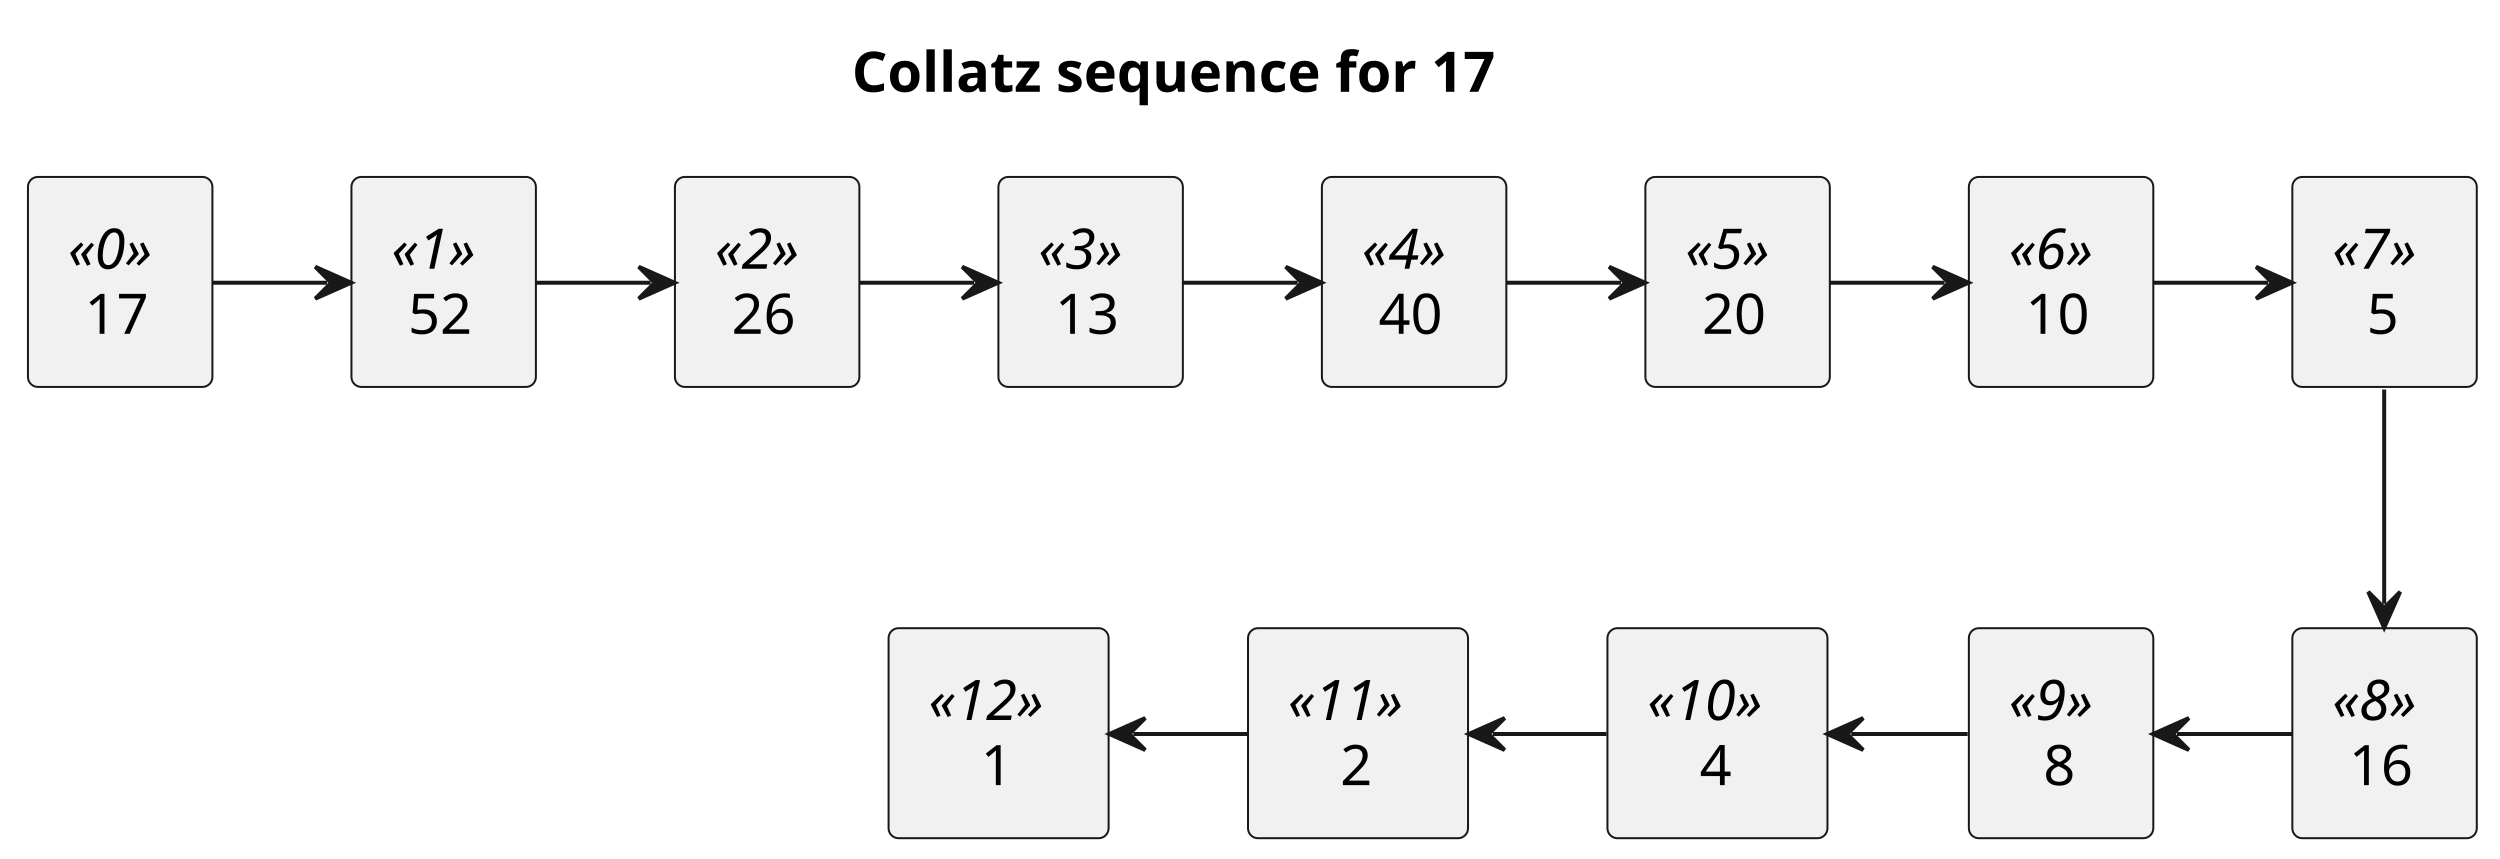
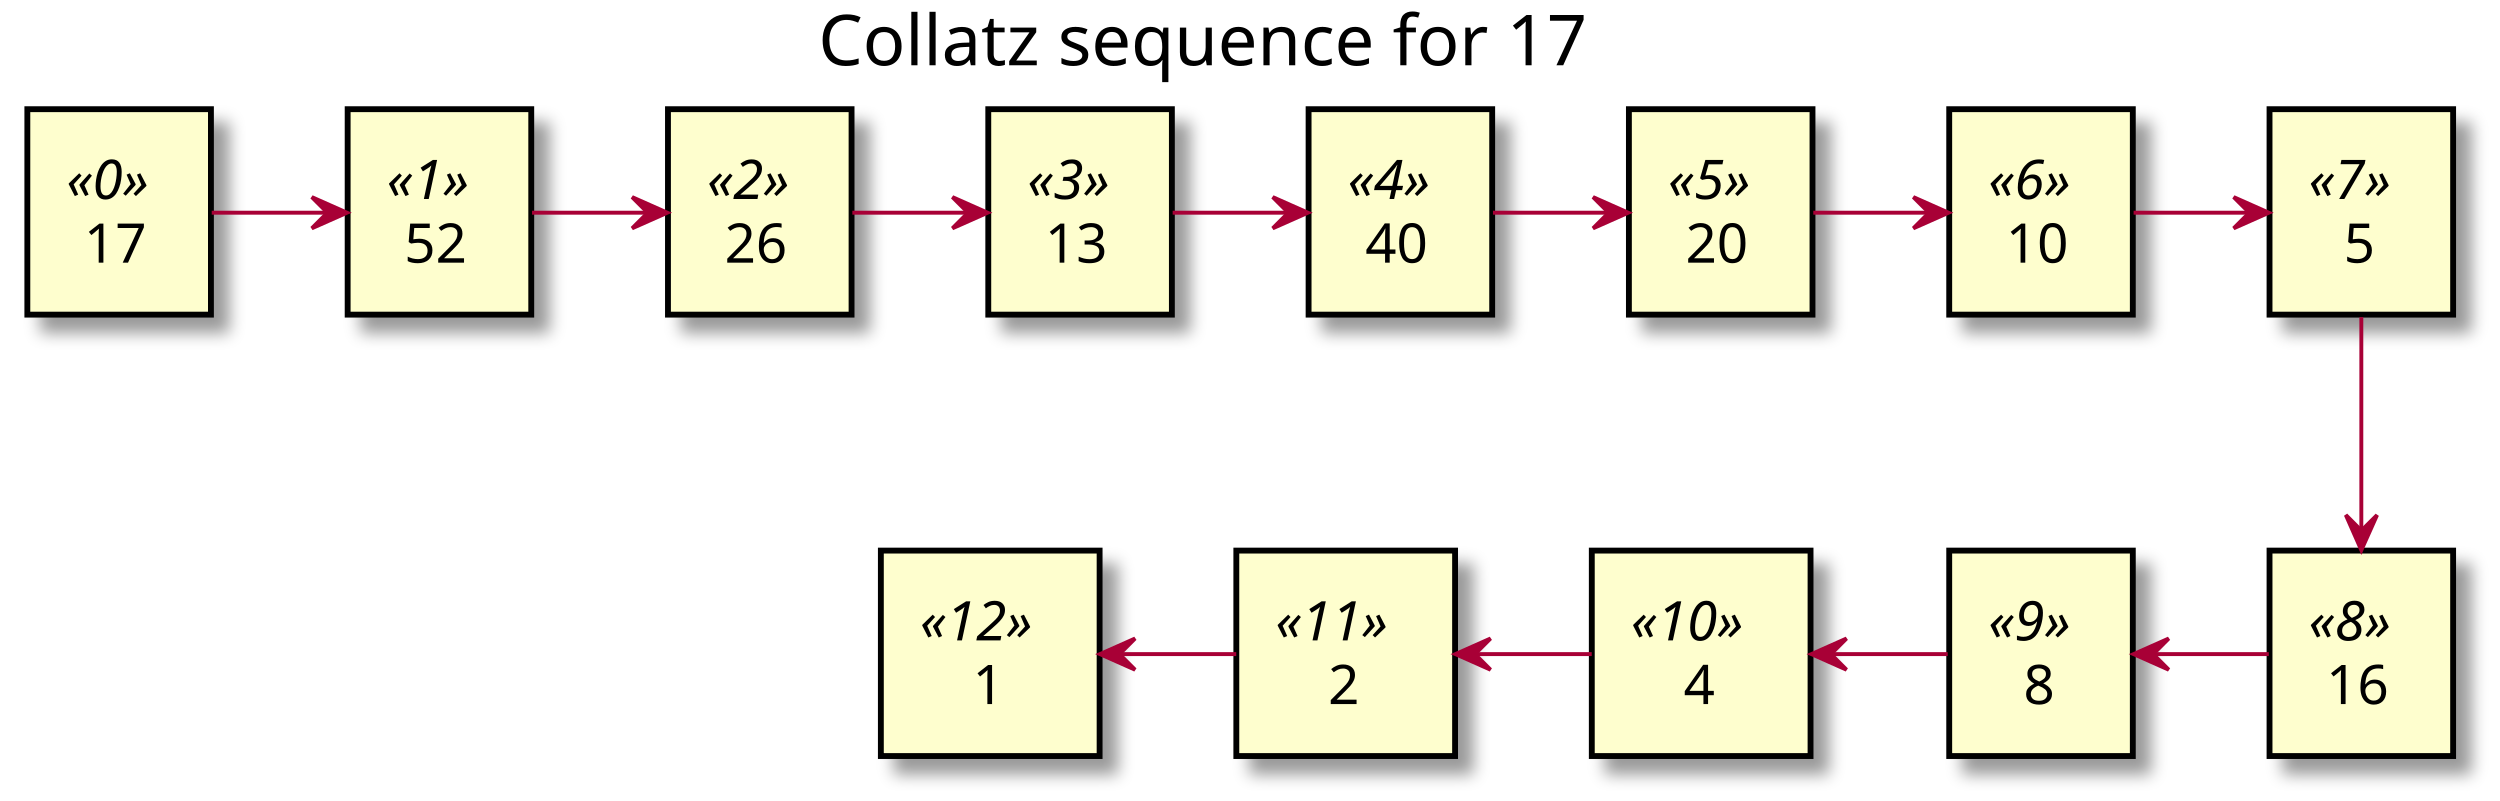
- <svg xmlns="http://www.w3.org/2000/svg" contentStyleType="text/css" height="215px" preserveAspectRatio="none" style="width:626px;height:215px;background:#FFFFFF;" version="1.1" viewBox="0 0 626 215" width="626px" zoomAndPan="magnify">
-   <defs />
+ <svg xmlns="http://www.w3.org/2000/svg" contentScriptType="application/ecmascript" contentStyleType="text/css" height="205px" preserveAspectRatio="none" style="width:640px;height:205px;background:#FFFFFF;" version="1.1" viewBox="0 0 640 205" width="640px" zoomAndPan="magnify">
+   <defs>
+     <filter height="300%" id="fkxlsqg061v2a" width="300%" x="-1" y="-1">
+       <feGaussianBlur result="blurOut" stdDeviation="2.0" />
+       <feColorMatrix in="blurOut" result="blurOut2" type="matrix" values="0 0 0 0 0 0 0 0 0 0 0 0 0 0 0 0 0 0 .4 0" />
+       <feOffset dx="4.0" dy="4.0" in="blurOut2" result="blurOut3" />
+       <feBlend in="SourceGraphic" in2="blurOut3" mode="normal" />
+     </filter>
+   </defs>
  <g>
-     <text fill="#000000" font-family="sans-serif" font-size="14" font-weight="bold" lengthAdjust="spacing" textLength="185.568" x="213.31" y="22.995">Collatz sequence for 17</text>
-     <g id="elem_17">
-       <rect fill="#F1F1F1" height="52.594" rx="2.5" ry="2.5" style="stroke:#181818;stroke-width:0.5;" width="46.188" x="7" y="44.297" />
-       <text fill="#000000" font-family="sans-serif" font-size="14" font-style="italic" lengthAdjust="spacing" textLength="26.189" x="17" y="67.292">«0»</text>
-       <text fill="#000000" font-family="sans-serif" font-size="14" lengthAdjust="spacing" textLength="17.814" x="21.187" y="83.589">17</text>
-     </g>
-     <g id="elem_52">
-       <rect fill="#F1F1F1" height="52.594" rx="2.5" ry="2.5" style="stroke:#181818;stroke-width:0.5;" width="46.188" x="88" y="44.297" />
-       <text fill="#000000" font-family="sans-serif" font-size="14" font-style="italic" lengthAdjust="spacing" textLength="26.189" x="98" y="67.292">«1»</text>
-       <text fill="#000000" font-family="sans-serif" font-size="14" lengthAdjust="spacing" textLength="17.814" x="102.187" y="83.589">52</text>
-     </g>
-     <g id="elem_26">
-       <rect fill="#F1F1F1" height="52.594" rx="2.5" ry="2.5" style="stroke:#181818;stroke-width:0.5;" width="46.188" x="169" y="44.297" />
-       <text fill="#000000" font-family="sans-serif" font-size="14" font-style="italic" lengthAdjust="spacing" textLength="26.189" x="179" y="67.292">«2»</text>
-       <text fill="#000000" font-family="sans-serif" font-size="14" lengthAdjust="spacing" textLength="17.814" x="183.187" y="83.589">26</text>
-     </g>
-     <g id="elem_13">
-       <rect fill="#F1F1F1" height="52.594" rx="2.5" ry="2.5" style="stroke:#181818;stroke-width:0.5;" width="46.188" x="250" y="44.297" />
-       <text fill="#000000" font-family="sans-serif" font-size="14" font-style="italic" lengthAdjust="spacing" textLength="26.189" x="260" y="67.292">«3»</text>
-       <text fill="#000000" font-family="sans-serif" font-size="14" lengthAdjust="spacing" textLength="17.814" x="264.187" y="83.589">13</text>
-     </g>
-     <g id="elem_40">
-       <rect fill="#F1F1F1" height="52.594" rx="2.5" ry="2.5" style="stroke:#181818;stroke-width:0.5;" width="46.188" x="331" y="44.297" />
-       <text fill="#000000" font-family="sans-serif" font-size="14" font-style="italic" lengthAdjust="spacing" textLength="26.189" x="341" y="67.292">«4»</text>
-       <text fill="#000000" font-family="sans-serif" font-size="14" lengthAdjust="spacing" textLength="17.814" x="345.187" y="83.589">40</text>
-     </g>
-     <g id="elem_20">
-       <rect fill="#F1F1F1" height="52.594" rx="2.5" ry="2.5" style="stroke:#181818;stroke-width:0.5;" width="46.188" x="412" y="44.297" />
-       <text fill="#000000" font-family="sans-serif" font-size="14" font-style="italic" lengthAdjust="spacing" textLength="26.189" x="422" y="67.292">«5»</text>
-       <text fill="#000000" font-family="sans-serif" font-size="14" lengthAdjust="spacing" textLength="17.814" x="426.187" y="83.589">20</text>
-     </g>
-     <g id="elem_10">
-       <rect fill="#F1F1F1" height="52.594" rx="2.5" ry="2.5" style="stroke:#181818;stroke-width:0.5;" width="46.188" x="493" y="44.297" />
-       <text fill="#000000" font-family="sans-serif" font-size="14" font-style="italic" lengthAdjust="spacing" textLength="26.189" x="503" y="67.292">«6»</text>
-       <text fill="#000000" font-family="sans-serif" font-size="14" lengthAdjust="spacing" textLength="17.814" x="507.187" y="83.589">10</text>
-     </g>
-     <g id="elem_5">
-       <rect fill="#F1F1F1" height="52.594" rx="2.5" ry="2.5" style="stroke:#181818;stroke-width:0.5;" width="46.188" x="574" y="44.297" />
-       <text fill="#000000" font-family="sans-serif" font-size="14" font-style="italic" lengthAdjust="spacing" textLength="26.189" x="584" y="67.292">«7»</text>
-       <text fill="#000000" font-family="sans-serif" font-size="14" lengthAdjust="spacing" textLength="8.907" x="592.641" y="83.589">5</text>
-     </g>
-     <g id="elem_16">
-       <rect fill="#F1F1F1" height="52.594" rx="2.5" ry="2.5" style="stroke:#181818;stroke-width:0.5;" width="46.188" x="574" y="157.297" />
-       <text fill="#000000" font-family="sans-serif" font-size="14" font-style="italic" lengthAdjust="spacing" textLength="26.189" x="584" y="180.292">«8»</text>
-       <text fill="#000000" font-family="sans-serif" font-size="14" lengthAdjust="spacing" textLength="17.814" x="588.187" y="196.589">16</text>
-     </g>
-     <g id="elem_8">
-       <rect fill="#F1F1F1" height="52.594" rx="2.5" ry="2.5" style="stroke:#181818;stroke-width:0.5;" width="46.188" x="493" y="157.297" />
-       <text fill="#000000" font-family="sans-serif" font-size="14" font-style="italic" lengthAdjust="spacing" textLength="26.189" x="503" y="180.292">«9»</text>
-       <text fill="#000000" font-family="sans-serif" font-size="14" lengthAdjust="spacing" textLength="8.907" x="511.641" y="196.589">8</text>
-     </g>
-     <g id="elem_4">
-       <rect fill="#F1F1F1" height="52.594" rx="2.5" ry="2.5" style="stroke:#181818;stroke-width:0.5;" width="55.096" x="402.5" y="157.297" />
-       <text fill="#000000" font-family="sans-serif" font-size="14" font-style="italic" lengthAdjust="spacing" textLength="35.096" x="412.5" y="180.292">«10»</text>
-       <text fill="#000000" font-family="sans-serif" font-size="14" lengthAdjust="spacing" textLength="8.907" x="425.594" y="196.589">4</text>
-     </g>
-     <g id="elem_2">
-       <rect fill="#F1F1F1" height="52.594" rx="2.5" ry="2.5" style="stroke:#181818;stroke-width:0.5;" width="55.096" x="312.5" y="157.297" />
-       <text fill="#000000" font-family="sans-serif" font-size="14" font-style="italic" lengthAdjust="spacing" textLength="35.096" x="322.5" y="180.292">«11»</text>
-       <text fill="#000000" font-family="sans-serif" font-size="14" lengthAdjust="spacing" textLength="8.907" x="335.594" y="196.589">2</text>
-     </g>
-     <g id="elem_1">
-       <rect fill="#F1F1F1" height="52.594" rx="2.5" ry="2.5" style="stroke:#181818;stroke-width:0.5;" width="55.096" x="222.5" y="157.297" />
-       <text fill="#000000" font-family="sans-serif" font-size="14" font-style="italic" lengthAdjust="spacing" textLength="35.096" x="232.5" y="180.292">«12»</text>
-       <text fill="#000000" font-family="sans-serif" font-size="14" lengthAdjust="spacing" textLength="8.907" x="245.594" y="196.589">1</text>
-     </g>
-     <g id="link_17_52">
-       <path d="M53.1,70.797 C64.71,70.797 70.32,70.797 81.93,70.797 " fill="none" id="17-to-52" style="stroke:#181818;stroke-width:1.0;" />
-       <polygon fill="#181818" points="87.93,70.797,78.93,66.797,82.93,70.797,78.93,74.797,87.93,70.797" style="stroke:#181818;stroke-width:1.0;" />
-     </g>
-     <g id="link_52_26">
-       <path d="M134.1,70.797 C145.71,70.797 151.32,70.797 162.93,70.797 " fill="none" id="52-to-26" style="stroke:#181818;stroke-width:1.0;" />
-       <polygon fill="#181818" points="168.93,70.797,159.93,66.797,163.93,70.797,159.93,74.797,168.93,70.797" style="stroke:#181818;stroke-width:1.0;" />
-     </g>
-     <g id="link_26_13">
-       <path d="M215.1,70.797 C226.71,70.797 232.32,70.797 243.93,70.797 " fill="none" id="26-to-13" style="stroke:#181818;stroke-width:1.0;" />
-       <polygon fill="#181818" points="249.93,70.797,240.93,66.797,244.93,70.797,240.93,74.797,249.93,70.797" style="stroke:#181818;stroke-width:1.0;" />
-     </g>
-     <g id="link_13_40">
-       <path d="M296.1,70.797 C307.71,70.797 313.32,70.797 324.93,70.797 " fill="none" id="13-to-40" style="stroke:#181818;stroke-width:1.0;" />
-       <polygon fill="#181818" points="330.93,70.797,321.93,66.797,325.93,70.797,321.93,74.797,330.93,70.797" style="stroke:#181818;stroke-width:1.0;" />
-     </g>
-     <g id="link_40_20">
-       <path d="M377.1,70.797 C388.71,70.797 394.32,70.797 405.93,70.797 " fill="none" id="40-to-20" style="stroke:#181818;stroke-width:1.0;" />
-       <polygon fill="#181818" points="411.93,70.797,402.93,66.797,406.93,70.797,402.93,74.797,411.93,70.797" style="stroke:#181818;stroke-width:1.0;" />
-     </g>
-     <g id="link_20_10">
-       <path d="M458.1,70.797 C469.71,70.797 475.32,70.797 486.93,70.797 " fill="none" id="20-to-10" style="stroke:#181818;stroke-width:1.0;" />
-       <polygon fill="#181818" points="492.93,70.797,483.93,66.797,487.93,70.797,483.93,74.797,492.93,70.797" style="stroke:#181818;stroke-width:1.0;" />
-     </g>
-     <g id="link_10_5">
-       <path d="M539.1,70.797 C550.71,70.797 556.32,70.797 567.93,70.797 " fill="none" id="10-to-5" style="stroke:#181818;stroke-width:1.0;" />
-       <polygon fill="#181818" points="573.93,70.797,564.93,66.797,568.93,70.797,564.93,74.797,573.93,70.797" style="stroke:#181818;stroke-width:1.0;" />
-     </g>
-     <g id="link_5_16">
-       <path d="M597,97.537 C597,115.477 597,133.287 597,151.187 " fill="none" id="5-to-16" style="stroke:#181818;stroke-width:1.0;" />
-       <polygon fill="#181818" points="597,157.187,601,148.187,597,152.187,593,148.187,597,157.187" style="stroke:#181818;stroke-width:1.0;" />
-     </g>
-     <g id="link_8_16">
-       <path d="M545.1,183.797 C556.71,183.797 562.32,183.797 573.93,183.797 " fill="none" id="8-backto-16" style="stroke:#181818;stroke-width:1.0;" />
-       <polygon fill="#181818" points="539.1,183.797,548.1,187.797,544.1,183.797,548.1,179.797,539.1,183.797" style="stroke:#181818;stroke-width:1.0;" />
-     </g>
-     <g id="link_4_8">
-       <path d="M463.55,183.797 C475.27,183.797 480.99,183.797 492.71,183.797 " fill="none" id="4-backto-8" style="stroke:#181818;stroke-width:1.0;" />
-       <polygon fill="#181818" points="457.55,183.797,466.55,187.797,462.55,183.797,466.55,179.797,457.55,183.797" style="stroke:#181818;stroke-width:1.0;" />
-     </g>
-     <g id="link_2_4">
-       <path d="M373.77,183.797 C385.28,183.797 390.78,183.797 402.29,183.797 " fill="none" id="2-backto-4" style="stroke:#181818;stroke-width:1.0;" />
-       <polygon fill="#181818" points="367.77,183.797,376.77,187.797,372.77,183.797,376.77,179.797,367.77,183.797" style="stroke:#181818;stroke-width:1.0;" />
-     </g>
-     <g id="link_1_2">
-       <path d="M283.77,183.797 C295.28,183.797 300.78,183.797 312.29,183.797 " fill="none" id="1-backto-2" style="stroke:#181818;stroke-width:1.0;" />
-       <polygon fill="#181818" points="277.77,183.797,286.77,187.797,282.77,183.797,286.77,179.797,277.77,183.797" style="stroke:#181818;stroke-width:1.0;" />
-     </g>
+     <text fill="#000000" font-family="sans-serif" font-size="18" lengthAdjust="spacing" textLength="208" x="209.5" y="16.708">Collatz sequence for 17</text>
+     <rect fill="#FEFECE" filter="url(#fkxlsqg061v2a)" height="52.594" style="stroke:#000000;stroke-width:1.5;" width="47" x="7" y="27.953" />
+     <text fill="#000000" font-family="sans-serif" font-size="14" font-style="italic" lengthAdjust="spacing" textLength="27" x="17" y="50.948">«0»</text>
+     <text fill="#000000" font-family="sans-serif" font-size="14" lengthAdjust="spacing" textLength="18" x="21.5" y="67.245">17</text>
+     <rect fill="#FEFECE" filter="url(#fkxlsqg061v2a)" height="52.594" style="stroke:#000000;stroke-width:1.5;" width="47" x="89" y="27.953" />
+     <text fill="#000000" font-family="sans-serif" font-size="14" font-style="italic" lengthAdjust="spacing" textLength="27" x="99" y="50.948">«1»</text>
+     <text fill="#000000" font-family="sans-serif" font-size="14" lengthAdjust="spacing" textLength="18" x="103.5" y="67.245">52</text>
+     <rect fill="#FEFECE" filter="url(#fkxlsqg061v2a)" height="52.594" style="stroke:#000000;stroke-width:1.5;" width="47" x="171" y="27.953" />
+     <text fill="#000000" font-family="sans-serif" font-size="14" font-style="italic" lengthAdjust="spacing" textLength="27" x="181" y="50.948">«2»</text>
+     <text fill="#000000" font-family="sans-serif" font-size="14" lengthAdjust="spacing" textLength="18" x="185.5" y="67.245">26</text>
+     <rect fill="#FEFECE" filter="url(#fkxlsqg061v2a)" height="52.594" style="stroke:#000000;stroke-width:1.5;" width="47" x="253" y="27.953" />
+     <text fill="#000000" font-family="sans-serif" font-size="14" font-style="italic" lengthAdjust="spacing" textLength="27" x="263" y="50.948">«3»</text>
+     <text fill="#000000" font-family="sans-serif" font-size="14" lengthAdjust="spacing" textLength="18" x="267.5" y="67.245">13</text>
+     <rect fill="#FEFECE" filter="url(#fkxlsqg061v2a)" height="52.594" style="stroke:#000000;stroke-width:1.5;" width="47" x="335" y="27.953" />
+     <text fill="#000000" font-family="sans-serif" font-size="14" font-style="italic" lengthAdjust="spacing" textLength="27" x="345" y="50.948">«4»</text>
+     <text fill="#000000" font-family="sans-serif" font-size="14" lengthAdjust="spacing" textLength="18" x="349.5" y="67.245">40</text>
+     <rect fill="#FEFECE" filter="url(#fkxlsqg061v2a)" height="52.594" style="stroke:#000000;stroke-width:1.5;" width="47" x="417" y="27.953" />
+     <text fill="#000000" font-family="sans-serif" font-size="14" font-style="italic" lengthAdjust="spacing" textLength="27" x="427" y="50.948">«5»</text>
+     <text fill="#000000" font-family="sans-serif" font-size="14" lengthAdjust="spacing" textLength="18" x="431.5" y="67.245">20</text>
+     <rect fill="#FEFECE" filter="url(#fkxlsqg061v2a)" height="52.594" style="stroke:#000000;stroke-width:1.5;" width="47" x="499" y="27.953" />
+     <text fill="#000000" font-family="sans-serif" font-size="14" font-style="italic" lengthAdjust="spacing" textLength="27" x="509" y="50.948">«6»</text>
+     <text fill="#000000" font-family="sans-serif" font-size="14" lengthAdjust="spacing" textLength="18" x="513.5" y="67.245">10</text>
+     <rect fill="#FEFECE" filter="url(#fkxlsqg061v2a)" height="52.594" style="stroke:#000000;stroke-width:1.5;" width="47" x="581" y="27.953" />
+     <text fill="#000000" font-family="sans-serif" font-size="14" font-style="italic" lengthAdjust="spacing" textLength="27" x="591" y="50.948">«7»</text>
+     <text fill="#000000" font-family="sans-serif" font-size="14" lengthAdjust="spacing" textLength="9" x="600" y="67.245">5</text>
+     <rect fill="#FEFECE" filter="url(#fkxlsqg061v2a)" height="52.594" style="stroke:#000000;stroke-width:1.5;" width="47" x="581" y="140.953" />
+     <text fill="#000000" font-family="sans-serif" font-size="14" font-style="italic" lengthAdjust="spacing" textLength="27" x="591" y="163.948">«8»</text>
+     <text fill="#000000" font-family="sans-serif" font-size="14" lengthAdjust="spacing" textLength="18" x="595.5" y="180.245">16</text>
+     <rect fill="#FEFECE" filter="url(#fkxlsqg061v2a)" height="52.594" style="stroke:#000000;stroke-width:1.5;" width="47" x="499" y="140.953" />
+     <text fill="#000000" font-family="sans-serif" font-size="14" font-style="italic" lengthAdjust="spacing" textLength="27" x="509" y="163.948">«9»</text>
+     <text fill="#000000" font-family="sans-serif" font-size="14" lengthAdjust="spacing" textLength="9" x="518" y="180.245">8</text>
+     <rect fill="#FEFECE" filter="url(#fkxlsqg061v2a)" height="52.594" style="stroke:#000000;stroke-width:1.5;" width="56" x="407.5" y="140.953" />
+     <text fill="#000000" font-family="sans-serif" font-size="14" font-style="italic" lengthAdjust="spacing" textLength="36" x="417.5" y="163.948">«10»</text>
+     <text fill="#000000" font-family="sans-serif" font-size="14" lengthAdjust="spacing" textLength="9" x="431" y="180.245">4</text>
+     <rect fill="#FEFECE" filter="url(#fkxlsqg061v2a)" height="52.594" style="stroke:#000000;stroke-width:1.5;" width="56" x="316.5" y="140.953" />
+     <text fill="#000000" font-family="sans-serif" font-size="14" font-style="italic" lengthAdjust="spacing" textLength="36" x="326.5" y="163.948">«11»</text>
+     <text fill="#000000" font-family="sans-serif" font-size="14" lengthAdjust="spacing" textLength="9" x="340" y="180.245">2</text>
+     <rect fill="#FEFECE" filter="url(#fkxlsqg061v2a)" height="52.594" style="stroke:#000000;stroke-width:1.5;" width="56" x="225.5" y="140.953" />
+     <text fill="#000000" font-family="sans-serif" font-size="14" font-style="italic" lengthAdjust="spacing" textLength="36" x="235.5" y="163.948">«12»</text>
+     <text fill="#000000" font-family="sans-serif" font-size="14" lengthAdjust="spacing" textLength="9" x="249" y="180.245">1</text>
+     <path d="M54.2,54.453 C64.03,54.453 73.85,54.453 83.68,54.453 " fill="none" id="17-to-52" style="stroke:#A80036;stroke-width:1.0;" />
+     <polygon fill="#A80036" points="88.82,54.453,79.82,50.453,83.82,54.453,79.82,58.453,88.82,54.453" style="stroke:#A80036;stroke-width:1.0;" />
+     <path d="M136.2,54.453 C146.03,54.453 155.85,54.453 165.68,54.453 " fill="none" id="52-to-26" style="stroke:#A80036;stroke-width:1.0;" />
+     <polygon fill="#A80036" points="170.82,54.453,161.82,50.453,165.82,54.453,161.82,58.453,170.82,54.453" style="stroke:#A80036;stroke-width:1.0;" />
+     <path d="M218.2,54.453 C228.03,54.453 237.85,54.453 247.68,54.453 " fill="none" id="26-to-13" style="stroke:#A80036;stroke-width:1.0;" />
+     <polygon fill="#A80036" points="252.82,54.453,243.82,50.453,247.82,54.453,243.82,58.453,252.82,54.453" style="stroke:#A80036;stroke-width:1.0;" />
+     <path d="M300.2,54.453 C310.03,54.453 319.85,54.453 329.68,54.453 " fill="none" id="13-to-40" style="stroke:#A80036;stroke-width:1.0;" />
+     <polygon fill="#A80036" points="334.82,54.453,325.82,50.453,329.82,54.453,325.82,58.453,334.82,54.453" style="stroke:#A80036;stroke-width:1.0;" />
+     <path d="M382.2,54.453 C392.03,54.453 401.85,54.453 411.68,54.453 " fill="none" id="40-to-20" style="stroke:#A80036;stroke-width:1.0;" />
+     <polygon fill="#A80036" points="416.82,54.453,407.82,50.453,411.82,54.453,407.82,58.453,416.82,54.453" style="stroke:#A80036;stroke-width:1.0;" />
+     <path d="M464.2,54.453 C474.03,54.453 483.85,54.453 493.68,54.453 " fill="none" id="20-to-10" style="stroke:#A80036;stroke-width:1.0;" />
+     <polygon fill="#A80036" points="498.82,54.453,489.82,50.453,493.82,54.453,489.82,58.453,498.82,54.453" style="stroke:#A80036;stroke-width:1.0;" />
+     <path d="M546.2,54.453 C556.03,54.453 565.85,54.453 575.68,54.453 " fill="none" id="10-to-5" style="stroke:#A80036;stroke-width:1.0;" />
+     <polygon fill="#A80036" points="580.82,54.453,571.82,50.453,575.82,54.453,571.82,58.453,580.82,54.453" style="stroke:#A80036;stroke-width:1.0;" />
+     <path d="M604.5,81.193 C604.5,97.453 604.5,118.533 604.5,135.663 " fill="none" id="5-to-16" style="stroke:#A80036;stroke-width:1.0;" />
+     <polygon fill="#A80036" points="604.5,140.843,608.526,131.855,604.514,135.843,600.526,131.832,604.5,140.843" style="stroke:#A80036;stroke-width:1.0;" />
+     <path d="M551.34,167.453 C561.17,167.453 570.99,167.453 580.82,167.453 " fill="none" id="8-backto-16" style="stroke:#A80036;stroke-width:1.0;" />
+     <polygon fill="#A80036" points="546.2,167.453,555.2,171.453,551.2,167.453,555.2,163.453,546.2,167.453" style="stroke:#A80036;stroke-width:1.0;" />
+     <path d="M468.89,167.453 C478.8,167.453 488.71,167.453 498.62,167.453 " fill="none" id="4-backto-8" style="stroke:#A80036;stroke-width:1.0;" />
+     <polygon fill="#A80036" points="463.71,167.453,472.71,171.453,468.71,167.453,472.71,163.453,463.71,167.453" style="stroke:#A80036;stroke-width:1.0;" />
+     <path d="M377.76,167.453 C387.67,167.453 397.58,167.453 407.48,167.453 " fill="none" id="2-backto-4" style="stroke:#A80036;stroke-width:1.0;" />
+     <polygon fill="#A80036" points="372.58,167.453,381.58,171.453,377.58,167.453,381.58,163.453,372.58,167.453" style="stroke:#A80036;stroke-width:1.0;" />
+     <path d="M286.76,167.453 C296.67,167.453 306.58,167.453 316.48,167.453 " fill="none" id="1-backto-2" style="stroke:#A80036;stroke-width:1.0;" />
+     <polygon fill="#A80036" points="281.58,167.453,290.58,171.453,286.58,167.453,290.58,163.453,281.58,167.453" style="stroke:#A80036;stroke-width:1.0;" />
  </g>
</svg>
